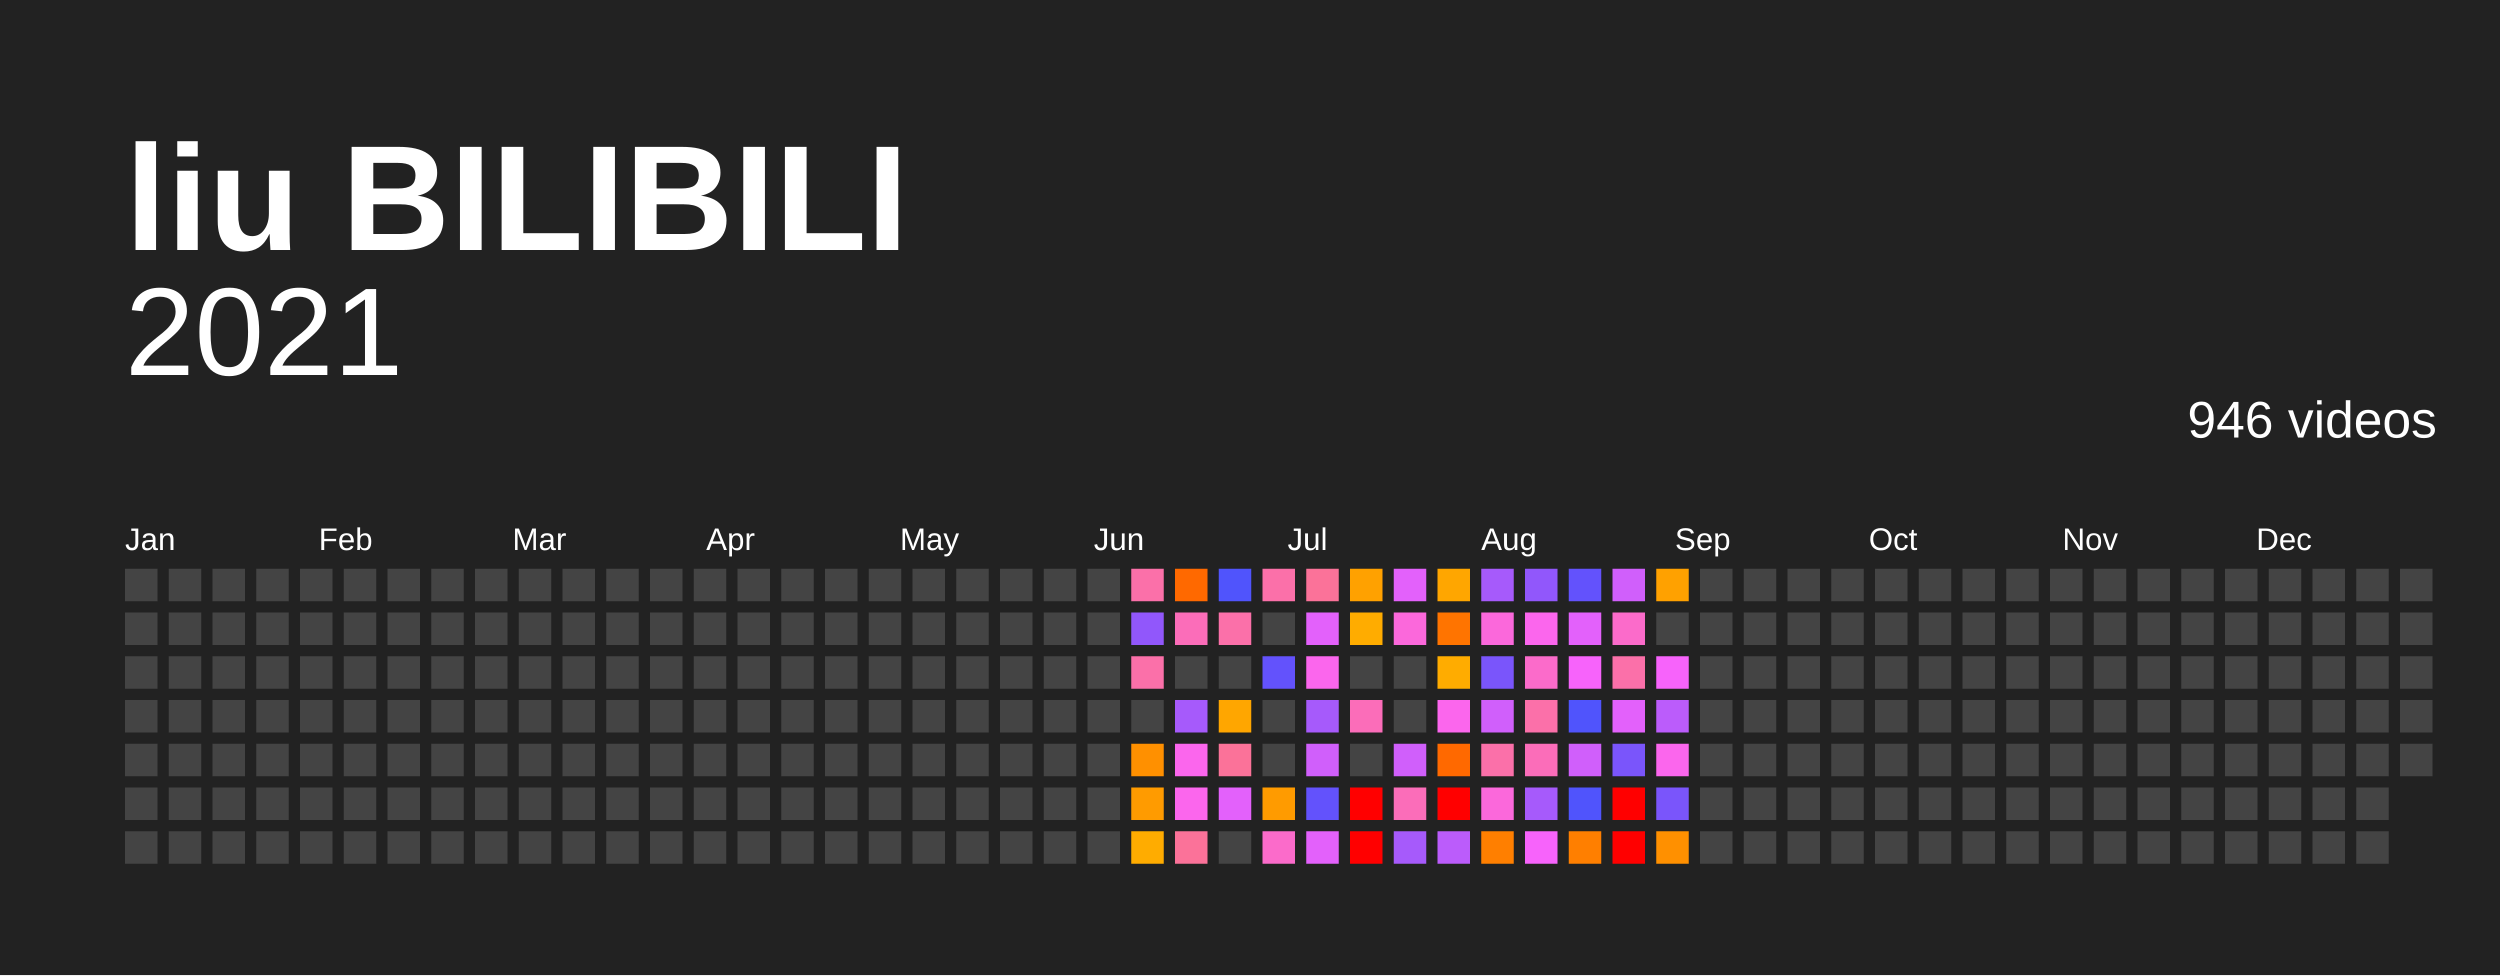
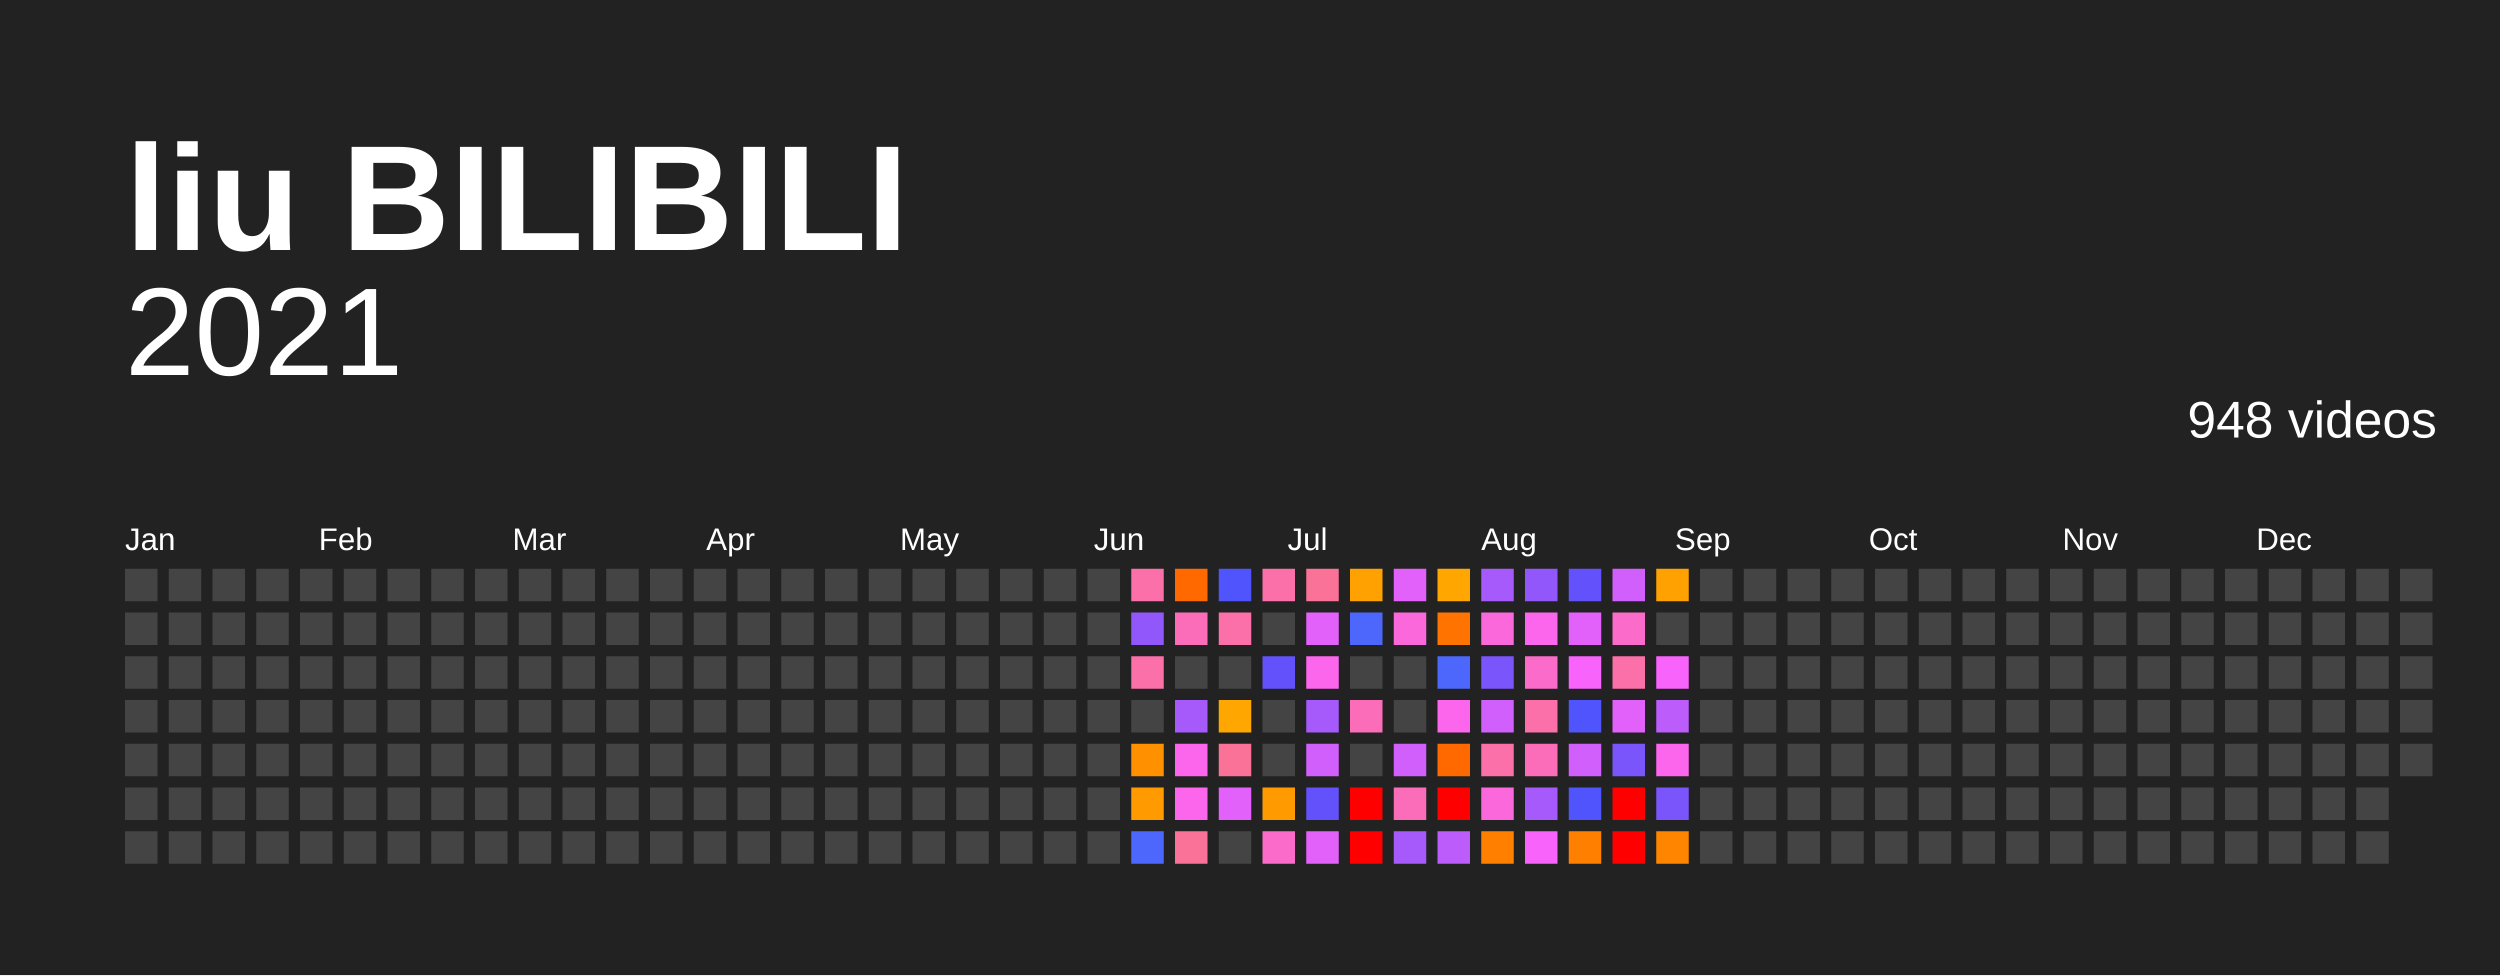
<svg xmlns="http://www.w3.org/2000/svg" baseProfile="full" height="78mm" version="1.1" viewBox="0,0,200,78" width="200mm">
  <defs />
  <rect fill="#222222" height="78" width="200" x="0" y="0" />
  <text fill="#FFFFFF" style="font-size:12px; font-family:Arial; font-weight:bold;" x="10" y="20">liu BILIBILI</text>
  <text alignment-baseline="hanging" fill="#FFFFFF" style="font-size:10.0px; font-family:Arial;" x="10" y="30">2021</text>
-   <text alignment-baseline="hanging" fill="#FFFFFF" style="font-size:4.125px; font-family:Arial;" x="175" y="35">946 videos</text>
+   <text alignment-baseline="hanging" fill="#FFFFFF" style="font-size:4.125px; font-family:Arial;" x="175" y="35">948 videos</text>
  <text fill="#FFFFFF" style="font-size:2.5px; font-family:Arial" x="10.0" y="44">Jan</text>
  <text fill="#FFFFFF" style="font-size:2.5px; font-family:Arial" x="25.5" y="44">Feb</text>
  <text fill="#FFFFFF" style="font-size:2.5px; font-family:Arial" x="41.0" y="44">Mar</text>
  <text fill="#FFFFFF" style="font-size:2.5px; font-family:Arial" x="56.5" y="44">Apr</text>
  <text fill="#FFFFFF" style="font-size:2.5px; font-family:Arial" x="72.0" y="44">May</text>
  <text fill="#FFFFFF" style="font-size:2.5px; font-family:Arial" x="87.5" y="44">Jun</text>
  <text fill="#FFFFFF" style="font-size:2.5px; font-family:Arial" x="103.0" y="44">Jul</text>
  <text fill="#FFFFFF" style="font-size:2.5px; font-family:Arial" x="118.5" y="44">Aug</text>
  <text fill="#FFFFFF" style="font-size:2.5px; font-family:Arial" x="134.0" y="44">Sep</text>
  <text fill="#FFFFFF" style="font-size:2.5px; font-family:Arial" x="149.5" y="44">Oct</text>
  <text fill="#FFFFFF" style="font-size:2.5px; font-family:Arial" x="165.0" y="44">Nov</text>
  <text fill="#FFFFFF" style="font-size:2.5px; font-family:Arial" x="180.5" y="44">Dec</text>
  <rect fill="#444444" height="2.6" width="2.6" x="10.0" y="45.5" />
  <rect fill="#444444" height="2.6" width="2.6" x="10.0" y="49.0" />
  <rect fill="#444444" height="2.6" width="2.6" x="10.0" y="52.5" />
  <rect fill="#444444" height="2.6" width="2.6" x="10.0" y="56.0" />
  <rect fill="#444444" height="2.6" width="2.6" x="10.0" y="59.5" />
  <rect fill="#444444" height="2.6" width="2.6" x="10.0" y="63.0" />
  <rect fill="#444444" height="2.6" width="2.6" x="10.0" y="66.5" />
  <rect fill="#444444" height="2.6" width="2.6" x="13.5" y="45.5" />
  <rect fill="#444444" height="2.6" width="2.6" x="13.5" y="49.0" />
  <rect fill="#444444" height="2.6" width="2.6" x="13.5" y="52.5" />
  <rect fill="#444444" height="2.6" width="2.6" x="13.5" y="56.0" />
  <rect fill="#444444" height="2.6" width="2.6" x="13.5" y="59.5" />
  <rect fill="#444444" height="2.6" width="2.6" x="13.5" y="63.0" />
  <rect fill="#444444" height="2.6" width="2.6" x="13.5" y="66.5" />
  <rect fill="#444444" height="2.6" width="2.6" x="17.0" y="45.5" />
  <rect fill="#444444" height="2.6" width="2.6" x="17.0" y="49.0" />
  <rect fill="#444444" height="2.6" width="2.6" x="17.0" y="52.5" />
  <rect fill="#444444" height="2.6" width="2.6" x="17.0" y="56.0" />
  <rect fill="#444444" height="2.6" width="2.6" x="17.0" y="59.5" />
  <rect fill="#444444" height="2.6" width="2.6" x="17.0" y="63.0" />
  <rect fill="#444444" height="2.6" width="2.6" x="17.0" y="66.5" />
  <rect fill="#444444" height="2.6" width="2.6" x="20.5" y="45.5" />
  <rect fill="#444444" height="2.6" width="2.6" x="20.5" y="49.0" />
  <rect fill="#444444" height="2.6" width="2.6" x="20.5" y="52.5" />
  <rect fill="#444444" height="2.6" width="2.6" x="20.5" y="56.0" />
  <rect fill="#444444" height="2.6" width="2.6" x="20.5" y="59.5" />
  <rect fill="#444444" height="2.6" width="2.6" x="20.5" y="63.0" />
  <rect fill="#444444" height="2.6" width="2.6" x="20.5" y="66.5" />
  <rect fill="#444444" height="2.6" width="2.6" x="24.0" y="45.5" />
  <rect fill="#444444" height="2.6" width="2.6" x="24.0" y="49.0" />
  <rect fill="#444444" height="2.6" width="2.6" x="24.0" y="52.5" />
  <rect fill="#444444" height="2.6" width="2.6" x="24.0" y="56.0" />
  <rect fill="#444444" height="2.6" width="2.6" x="24.0" y="59.5" />
  <rect fill="#444444" height="2.6" width="2.6" x="24.0" y="63.0" />
  <rect fill="#444444" height="2.6" width="2.6" x="24.0" y="66.5" />
  <rect fill="#444444" height="2.6" width="2.6" x="27.5" y="45.5" />
  <rect fill="#444444" height="2.6" width="2.6" x="27.5" y="49.0" />
  <rect fill="#444444" height="2.6" width="2.6" x="27.5" y="52.5" />
  <rect fill="#444444" height="2.6" width="2.6" x="27.5" y="56.0" />
  <rect fill="#444444" height="2.6" width="2.6" x="27.5" y="59.5" />
  <rect fill="#444444" height="2.6" width="2.6" x="27.5" y="63.0" />
  <rect fill="#444444" height="2.6" width="2.6" x="27.5" y="66.5" />
  <rect fill="#444444" height="2.6" width="2.6" x="31.0" y="45.5" />
  <rect fill="#444444" height="2.6" width="2.6" x="31.0" y="49.0" />
  <rect fill="#444444" height="2.6" width="2.6" x="31.0" y="52.5" />
  <rect fill="#444444" height="2.6" width="2.6" x="31.0" y="56.0" />
  <rect fill="#444444" height="2.6" width="2.6" x="31.0" y="59.5" />
  <rect fill="#444444" height="2.6" width="2.6" x="31.0" y="63.0" />
  <rect fill="#444444" height="2.6" width="2.6" x="31.0" y="66.5" />
  <rect fill="#444444" height="2.6" width="2.6" x="34.5" y="45.5" />
  <rect fill="#444444" height="2.6" width="2.6" x="34.5" y="49.0" />
  <rect fill="#444444" height="2.6" width="2.6" x="34.5" y="52.5" />
  <rect fill="#444444" height="2.6" width="2.6" x="34.5" y="56.0" />
  <rect fill="#444444" height="2.6" width="2.6" x="34.5" y="59.5" />
  <rect fill="#444444" height="2.6" width="2.6" x="34.5" y="63.0" />
  <rect fill="#444444" height="2.6" width="2.6" x="34.5" y="66.5" />
  <rect fill="#444444" height="2.6" width="2.6" x="38.0" y="45.5" />
  <rect fill="#444444" height="2.6" width="2.6" x="38.0" y="49.0" />
  <rect fill="#444444" height="2.6" width="2.6" x="38.0" y="52.5" />
  <rect fill="#444444" height="2.6" width="2.6" x="38.0" y="56.0" />
  <rect fill="#444444" height="2.6" width="2.6" x="38.0" y="59.5" />
  <rect fill="#444444" height="2.6" width="2.6" x="38.0" y="63.0" />
  <rect fill="#444444" height="2.6" width="2.6" x="38.0" y="66.5" />
  <rect fill="#444444" height="2.6" width="2.6" x="41.5" y="45.5" />
  <rect fill="#444444" height="2.6" width="2.6" x="41.5" y="49.0" />
  <rect fill="#444444" height="2.6" width="2.6" x="41.5" y="52.5" />
  <rect fill="#444444" height="2.6" width="2.6" x="41.5" y="56.0" />
  <rect fill="#444444" height="2.6" width="2.6" x="41.5" y="59.5" />
  <rect fill="#444444" height="2.6" width="2.6" x="41.5" y="63.0" />
  <rect fill="#444444" height="2.6" width="2.6" x="41.5" y="66.5" />
  <rect fill="#444444" height="2.6" width="2.6" x="45.0" y="45.5" />
  <rect fill="#444444" height="2.6" width="2.6" x="45.0" y="49.0" />
  <rect fill="#444444" height="2.6" width="2.6" x="45.0" y="52.5" />
  <rect fill="#444444" height="2.6" width="2.6" x="45.0" y="56.0" />
  <rect fill="#444444" height="2.6" width="2.6" x="45.0" y="59.5" />
  <rect fill="#444444" height="2.6" width="2.6" x="45.0" y="63.0" />
  <rect fill="#444444" height="2.6" width="2.6" x="45.0" y="66.5" />
  <rect fill="#444444" height="2.6" width="2.6" x="48.5" y="45.5" />
  <rect fill="#444444" height="2.6" width="2.6" x="48.5" y="49.0" />
  <rect fill="#444444" height="2.6" width="2.6" x="48.5" y="52.5" />
  <rect fill="#444444" height="2.6" width="2.6" x="48.5" y="56.0" />
  <rect fill="#444444" height="2.6" width="2.6" x="48.5" y="59.5" />
  <rect fill="#444444" height="2.6" width="2.6" x="48.5" y="63.0" />
  <rect fill="#444444" height="2.6" width="2.6" x="48.5" y="66.5" />
  <rect fill="#444444" height="2.6" width="2.6" x="52.0" y="45.5" />
  <rect fill="#444444" height="2.6" width="2.6" x="52.0" y="49.0" />
  <rect fill="#444444" height="2.6" width="2.6" x="52.0" y="52.5" />
  <rect fill="#444444" height="2.6" width="2.6" x="52.0" y="56.0" />
  <rect fill="#444444" height="2.6" width="2.6" x="52.0" y="59.5" />
  <rect fill="#444444" height="2.6" width="2.6" x="52.0" y="63.0" />
  <rect fill="#444444" height="2.6" width="2.6" x="52.0" y="66.5" />
  <rect fill="#444444" height="2.6" width="2.6" x="55.5" y="45.5" />
  <rect fill="#444444" height="2.6" width="2.6" x="55.5" y="49.0" />
  <rect fill="#444444" height="2.6" width="2.6" x="55.5" y="52.5" />
  <rect fill="#444444" height="2.6" width="2.6" x="55.5" y="56.0" />
  <rect fill="#444444" height="2.6" width="2.6" x="55.5" y="59.5" />
  <rect fill="#444444" height="2.6" width="2.6" x="55.5" y="63.0" />
  <rect fill="#444444" height="2.6" width="2.6" x="55.5" y="66.5" />
  <rect fill="#444444" height="2.6" width="2.6" x="59.0" y="45.5" />
  <rect fill="#444444" height="2.6" width="2.6" x="59.0" y="49.0" />
  <rect fill="#444444" height="2.6" width="2.6" x="59.0" y="52.5" />
  <rect fill="#444444" height="2.6" width="2.6" x="59.0" y="56.0" />
  <rect fill="#444444" height="2.6" width="2.6" x="59.0" y="59.5" />
  <rect fill="#444444" height="2.6" width="2.6" x="59.0" y="63.0" />
  <rect fill="#444444" height="2.6" width="2.6" x="59.0" y="66.5" />
  <rect fill="#444444" height="2.6" width="2.6" x="62.5" y="45.5" />
  <rect fill="#444444" height="2.6" width="2.6" x="62.5" y="49.0" />
  <rect fill="#444444" height="2.6" width="2.6" x="62.5" y="52.5" />
  <rect fill="#444444" height="2.6" width="2.6" x="62.5" y="56.0" />
  <rect fill="#444444" height="2.6" width="2.6" x="62.5" y="59.5" />
  <rect fill="#444444" height="2.6" width="2.6" x="62.5" y="63.0" />
  <rect fill="#444444" height="2.6" width="2.6" x="62.5" y="66.5" />
  <rect fill="#444444" height="2.6" width="2.6" x="66.0" y="45.5" />
  <rect fill="#444444" height="2.6" width="2.6" x="66.0" y="49.0" />
  <rect fill="#444444" height="2.6" width="2.6" x="66.0" y="52.5" />
  <rect fill="#444444" height="2.6" width="2.6" x="66.0" y="56.0" />
  <rect fill="#444444" height="2.6" width="2.6" x="66.0" y="59.5" />
  <rect fill="#444444" height="2.6" width="2.6" x="66.0" y="63.0" />
  <rect fill="#444444" height="2.6" width="2.6" x="66.0" y="66.5" />
  <rect fill="#444444" height="2.6" width="2.6" x="69.5" y="45.5" />
  <rect fill="#444444" height="2.6" width="2.6" x="69.5" y="49.0" />
  <rect fill="#444444" height="2.6" width="2.6" x="69.5" y="52.5" />
  <rect fill="#444444" height="2.6" width="2.6" x="69.5" y="56.0" />
  <rect fill="#444444" height="2.6" width="2.6" x="69.5" y="59.5" />
  <rect fill="#444444" height="2.6" width="2.6" x="69.5" y="63.0" />
  <rect fill="#444444" height="2.6" width="2.6" x="69.5" y="66.5" />
  <rect fill="#444444" height="2.6" width="2.6" x="73.0" y="45.5" />
  <rect fill="#444444" height="2.6" width="2.6" x="73.0" y="49.0" />
  <rect fill="#444444" height="2.6" width="2.6" x="73.0" y="52.5" />
  <rect fill="#444444" height="2.6" width="2.6" x="73.0" y="56.0" />
  <rect fill="#444444" height="2.6" width="2.6" x="73.0" y="59.5" />
  <rect fill="#444444" height="2.6" width="2.6" x="73.0" y="63.0" />
  <rect fill="#444444" height="2.6" width="2.6" x="73.0" y="66.5" />
  <rect fill="#444444" height="2.6" width="2.6" x="76.5" y="45.5" />
  <rect fill="#444444" height="2.6" width="2.6" x="76.5" y="49.0" />
  <rect fill="#444444" height="2.6" width="2.6" x="76.5" y="52.5" />
  <rect fill="#444444" height="2.6" width="2.6" x="76.5" y="56.0" />
  <rect fill="#444444" height="2.6" width="2.6" x="76.5" y="59.5" />
  <rect fill="#444444" height="2.6" width="2.6" x="76.5" y="63.0" />
  <rect fill="#444444" height="2.6" width="2.6" x="76.5" y="66.5" />
  <rect fill="#444444" height="2.6" width="2.6" x="80.0" y="45.5" />
  <rect fill="#444444" height="2.6" width="2.6" x="80.0" y="49.0" />
  <rect fill="#444444" height="2.6" width="2.6" x="80.0" y="52.5" />
  <rect fill="#444444" height="2.6" width="2.6" x="80.0" y="56.0" />
  <rect fill="#444444" height="2.6" width="2.6" x="80.0" y="59.5" />
  <rect fill="#444444" height="2.6" width="2.6" x="80.0" y="63.0" />
  <rect fill="#444444" height="2.6" width="2.6" x="80.0" y="66.5" />
  <rect fill="#444444" height="2.6" width="2.6" x="83.5" y="45.5" />
  <rect fill="#444444" height="2.6" width="2.6" x="83.5" y="49.0" />
  <rect fill="#444444" height="2.6" width="2.6" x="83.5" y="52.5" />
  <rect fill="#444444" height="2.6" width="2.6" x="83.5" y="56.0" />
  <rect fill="#444444" height="2.6" width="2.6" x="83.5" y="59.5" />
  <rect fill="#444444" height="2.6" width="2.6" x="83.5" y="63.0" />
  <rect fill="#444444" height="2.6" width="2.6" x="83.5" y="66.5" />
  <rect fill="#444444" height="2.6" width="2.6" x="87.0" y="45.5" />
  <rect fill="#444444" height="2.6" width="2.6" x="87.0" y="49.0" />
  <rect fill="#444444" height="2.6" width="2.6" x="87.0" y="52.5" />
  <rect fill="#444444" height="2.6" width="2.6" x="87.0" y="56.0" />
  <rect fill="#444444" height="2.6" width="2.6" x="87.0" y="59.5" />
  <rect fill="#444444" height="2.6" width="2.6" x="87.0" y="63.0" />
  <rect fill="#444444" height="2.6" width="2.6" x="87.0" y="66.5" />
  <rect fill="#fb70a9" height="2.6" width="2.6" x="90.5" y="45.5" />
  <rect fill="#9157fb" height="2.6" width="2.6" x="90.5" y="49.0" />
  <rect fill="#fb70a9" height="2.6" width="2.6" x="90.5" y="52.5" />
  <rect fill="#444444" height="2.6" width="2.6" x="90.5" y="56.0" />
  <rect fill="#ff9000" height="2.6" width="2.6" x="90.5" y="59.5" />
  <rect fill="#ff9b00" height="2.6" width="2.6" x="90.5" y="63.0" />
-   <rect fill="#ffac00" height="2.6" width="2.6" x="90.5" y="66.5" />
+   <rect fill="#4d67fc" height="2.6" width="2.6" x="90.5" y="66.5" />
  <rect fill="#ff6900" height="2.6" width="2.6" x="94.0" y="45.5" />
  <rect fill="#fb6db9" height="2.6" width="2.6" x="94.0" y="49.0" />
  <rect fill="#444444" height="2.6" width="2.6" x="94.0" y="52.5" />
  <rect fill="#a65afb" height="2.6" width="2.6" x="94.0" y="56.0" />
  <rect fill="#fb66ed" height="2.6" width="2.6" x="94.0" y="59.5" />
  <rect fill="#fb66ed" height="2.6" width="2.6" x="94.0" y="63.0" />
  <rect fill="#fb7299" height="2.6" width="2.6" x="94.0" y="66.5" />
  <rect fill="#5054fc" height="2.6" width="2.6" x="97.5" y="45.5" />
  <rect fill="#fb70a9" height="2.6" width="2.6" x="97.5" y="49.0" />
  <rect fill="#444444" height="2.6" width="2.6" x="97.5" y="52.5" />
  <rect fill="#ffa600" height="2.6" width="2.6" x="97.5" y="56.0" />
  <rect fill="#fb7299" height="2.6" width="2.6" x="97.5" y="59.5" />
  <rect fill="#e361fb" height="2.6" width="2.6" x="97.5" y="63.0" />
  <rect fill="#444444" height="2.6" width="2.6" x="97.5" y="66.5" />
  <rect fill="#fb70a9" height="2.6" width="2.6" x="101.0" y="45.5" />
  <rect fill="#444444" height="2.6" width="2.6" x="101.0" y="49.0" />
  <rect fill="#6352fc" height="2.6" width="2.6" x="101.0" y="52.5" />
  <rect fill="#444444" height="2.6" width="2.6" x="101.0" y="56.0" />
  <rect fill="#444444" height="2.6" width="2.6" x="101.0" y="59.5" />
  <rect fill="#ff9b00" height="2.6" width="2.6" x="101.0" y="63.0" />
  <rect fill="#fb6bca" height="2.6" width="2.6" x="101.0" y="66.5" />
  <rect fill="#fb7299" height="2.6" width="2.6" x="104.5" y="45.5" />
  <rect fill="#e361fb" height="2.6" width="2.6" x="104.5" y="49.0" />
  <rect fill="#fb66ed" height="2.6" width="2.6" x="104.5" y="52.5" />
  <rect fill="#a65afb" height="2.6" width="2.6" x="104.5" y="56.0" />
  <rect fill="#d05ffb" height="2.6" width="2.6" x="104.5" y="59.5" />
  <rect fill="#6352fc" height="2.6" width="2.6" x="104.5" y="63.0" />
  <rect fill="#e361fb" height="2.6" width="2.6" x="104.5" y="66.5" />
  <rect fill="#ffa100" height="2.6" width="2.6" x="108.0" y="45.5" />
-   <rect fill="#ffac00" height="2.6" width="2.6" x="108.0" y="49.0" />
+   <rect fill="#4d67fc" height="2.6" width="2.6" x="108.0" y="49.0" />
  <rect fill="#444444" height="2.6" width="2.6" x="108.0" y="52.5" />
  <rect fill="#fb6db9" height="2.6" width="2.6" x="108.0" y="56.0" />
  <rect fill="#444444" height="2.6" width="2.6" x="108.0" y="59.5" />
  <rect fill="red" height="2.6" width="2.6" x="108.0" y="63.0" />
  <rect fill="red" height="2.6" width="2.6" x="108.0" y="66.5" />
  <rect fill="#e361fb" height="2.6" width="2.6" x="111.5" y="45.5" />
  <rect fill="#fb68db" height="2.6" width="2.6" x="111.5" y="49.0" />
  <rect fill="#444444" height="2.6" width="2.6" x="111.5" y="52.5" />
  <rect fill="#444444" height="2.6" width="2.6" x="111.5" y="56.0" />
  <rect fill="#d05ffb" height="2.6" width="2.6" x="111.5" y="59.5" />
  <rect fill="#fb6db9" height="2.6" width="2.6" x="111.5" y="63.0" />
  <rect fill="#a65afb" height="2.6" width="2.6" x="111.5" y="66.5" />
  <rect fill="#ffa600" height="2.6" width="2.6" x="115.0" y="45.5" />
  <rect fill="#ff7400" height="2.6" width="2.6" x="115.0" y="49.0" />
-   <rect fill="#ffac00" height="2.6" width="2.6" x="115.0" y="52.5" />
+   <rect fill="#4d67fc" height="2.6" width="2.6" x="115.0" y="52.5" />
  <rect fill="#fb66ed" height="2.6" width="2.6" x="115.0" y="56.0" />
  <rect fill="#ff6900" height="2.6" width="2.6" x="115.0" y="59.5" />
  <rect fill="red" height="2.6" width="2.6" x="115.0" y="63.0" />
  <rect fill="#bb5cfb" height="2.6" width="2.6" x="115.0" y="66.5" />
  <rect fill="#a65afb" height="2.6" width="2.6" x="118.5" y="45.5" />
  <rect fill="#fb68db" height="2.6" width="2.6" x="118.5" y="49.0" />
  <rect fill="#7a55fb" height="2.6" width="2.6" x="118.5" y="52.5" />
  <rect fill="#d05ffb" height="2.6" width="2.6" x="118.5" y="56.0" />
  <rect fill="#fb70a9" height="2.6" width="2.6" x="118.5" y="59.5" />
  <rect fill="#fb68db" height="2.6" width="2.6" x="118.5" y="63.0" />
  <rect fill="#ff7f00" height="2.6" width="2.6" x="118.5" y="66.5" />
  <rect fill="#9157fb" height="2.6" width="2.6" x="122.0" y="45.5" />
  <rect fill="#fb66ed" height="2.6" width="2.6" x="122.0" y="49.0" />
  <rect fill="#fb6bca" height="2.6" width="2.6" x="122.0" y="52.5" />
  <rect fill="#fb70a9" height="2.6" width="2.6" x="122.0" y="56.0" />
  <rect fill="#fb6db9" height="2.6" width="2.6" x="122.0" y="59.5" />
  <rect fill="#a65afb" height="2.6" width="2.6" x="122.0" y="63.0" />
  <rect fill="#f763fb" height="2.6" width="2.6" x="122.0" y="66.5" />
  <rect fill="#6352fc" height="2.6" width="2.6" x="125.5" y="45.5" />
  <rect fill="#e361fb" height="2.6" width="2.6" x="125.5" y="49.0" />
  <rect fill="#f763fb" height="2.6" width="2.6" x="125.5" y="52.5" />
  <rect fill="#5054fc" height="2.6" width="2.6" x="125.5" y="56.0" />
  <rect fill="#d05ffb" height="2.6" width="2.6" x="125.5" y="59.5" />
  <rect fill="#5054fc" height="2.6" width="2.6" x="125.5" y="63.0" />
  <rect fill="#ff7f00" height="2.6" width="2.6" x="125.5" y="66.5" />
  <rect fill="#d05ffb" height="2.6" width="2.6" x="129.0" y="45.5" />
  <rect fill="#fb6bca" height="2.6" width="2.6" x="129.0" y="49.0" />
  <rect fill="#fb70a9" height="2.6" width="2.6" x="129.0" y="52.5" />
  <rect fill="#e361fb" height="2.6" width="2.6" x="129.0" y="56.0" />
  <rect fill="#7a55fb" height="2.6" width="2.6" x="129.0" y="59.5" />
  <rect fill="red" height="2.6" width="2.6" x="129.0" y="63.0" />
  <rect fill="red" height="2.6" width="2.6" x="129.0" y="66.5" />
  <rect fill="#ffa100" height="2.6" width="2.6" x="132.5" y="45.5" />
  <rect fill="#444444" height="2.6" width="2.6" x="132.5" y="49.0" />
  <rect fill="#f763fb" height="2.6" width="2.6" x="132.5" y="52.5" />
  <rect fill="#bb5cfb" height="2.6" width="2.6" x="132.5" y="56.0" />
  <rect fill="#fb66ed" height="2.6" width="2.6" x="132.5" y="59.5" />
  <rect fill="#7a55fb" height="2.6" width="2.6" x="132.5" y="63.0" />
-   <rect fill="#ff9000" height="2.6" width="2.6" x="132.5" y="66.5" />
+   <rect fill="#ff8500" height="2.6" width="2.6" x="132.5" y="66.5" />
  <rect fill="#444444" height="2.6" width="2.6" x="136.0" y="45.5" />
  <rect fill="#444444" height="2.6" width="2.6" x="136.0" y="49.0" />
  <rect fill="#444444" height="2.6" width="2.6" x="136.0" y="52.5" />
  <rect fill="#444444" height="2.6" width="2.6" x="136.0" y="56.0" />
  <rect fill="#444444" height="2.6" width="2.6" x="136.0" y="59.5" />
  <rect fill="#444444" height="2.6" width="2.6" x="136.0" y="63.0" />
  <rect fill="#444444" height="2.6" width="2.6" x="136.0" y="66.5" />
  <rect fill="#444444" height="2.6" width="2.6" x="139.5" y="45.5" />
  <rect fill="#444444" height="2.6" width="2.6" x="139.5" y="49.0" />
  <rect fill="#444444" height="2.6" width="2.6" x="139.5" y="52.5" />
  <rect fill="#444444" height="2.6" width="2.6" x="139.5" y="56.0" />
  <rect fill="#444444" height="2.6" width="2.6" x="139.5" y="59.5" />
  <rect fill="#444444" height="2.6" width="2.6" x="139.5" y="63.0" />
  <rect fill="#444444" height="2.6" width="2.6" x="139.5" y="66.5" />
  <rect fill="#444444" height="2.6" width="2.6" x="143.0" y="45.5" />
  <rect fill="#444444" height="2.6" width="2.6" x="143.0" y="49.0" />
  <rect fill="#444444" height="2.6" width="2.6" x="143.0" y="52.5" />
  <rect fill="#444444" height="2.6" width="2.6" x="143.0" y="56.0" />
  <rect fill="#444444" height="2.6" width="2.6" x="143.0" y="59.5" />
  <rect fill="#444444" height="2.6" width="2.6" x="143.0" y="63.0" />
  <rect fill="#444444" height="2.6" width="2.6" x="143.0" y="66.5" />
  <rect fill="#444444" height="2.6" width="2.6" x="146.5" y="45.5" />
  <rect fill="#444444" height="2.6" width="2.6" x="146.5" y="49.0" />
  <rect fill="#444444" height="2.6" width="2.6" x="146.5" y="52.5" />
  <rect fill="#444444" height="2.6" width="2.6" x="146.5" y="56.0" />
  <rect fill="#444444" height="2.6" width="2.6" x="146.5" y="59.5" />
  <rect fill="#444444" height="2.6" width="2.6" x="146.5" y="63.0" />
  <rect fill="#444444" height="2.6" width="2.6" x="146.5" y="66.5" />
  <rect fill="#444444" height="2.6" width="2.6" x="150.0" y="45.5" />
  <rect fill="#444444" height="2.6" width="2.6" x="150.0" y="49.0" />
  <rect fill="#444444" height="2.6" width="2.6" x="150.0" y="52.5" />
  <rect fill="#444444" height="2.6" width="2.6" x="150.0" y="56.0" />
  <rect fill="#444444" height="2.6" width="2.6" x="150.0" y="59.5" />
  <rect fill="#444444" height="2.6" width="2.6" x="150.0" y="63.0" />
  <rect fill="#444444" height="2.6" width="2.6" x="150.0" y="66.5" />
  <rect fill="#444444" height="2.6" width="2.6" x="153.5" y="45.5" />
  <rect fill="#444444" height="2.6" width="2.6" x="153.5" y="49.0" />
  <rect fill="#444444" height="2.6" width="2.6" x="153.5" y="52.5" />
  <rect fill="#444444" height="2.6" width="2.6" x="153.5" y="56.0" />
  <rect fill="#444444" height="2.6" width="2.6" x="153.5" y="59.5" />
  <rect fill="#444444" height="2.6" width="2.6" x="153.5" y="63.0" />
  <rect fill="#444444" height="2.6" width="2.6" x="153.5" y="66.5" />
  <rect fill="#444444" height="2.6" width="2.6" x="157.0" y="45.5" />
  <rect fill="#444444" height="2.6" width="2.6" x="157.0" y="49.0" />
  <rect fill="#444444" height="2.6" width="2.6" x="157.0" y="52.5" />
  <rect fill="#444444" height="2.6" width="2.6" x="157.0" y="56.0" />
  <rect fill="#444444" height="2.6" width="2.6" x="157.0" y="59.5" />
  <rect fill="#444444" height="2.6" width="2.6" x="157.0" y="63.0" />
  <rect fill="#444444" height="2.6" width="2.6" x="157.0" y="66.5" />
  <rect fill="#444444" height="2.6" width="2.6" x="160.5" y="45.5" />
  <rect fill="#444444" height="2.6" width="2.6" x="160.5" y="49.0" />
  <rect fill="#444444" height="2.6" width="2.6" x="160.5" y="52.5" />
  <rect fill="#444444" height="2.6" width="2.6" x="160.5" y="56.0" />
  <rect fill="#444444" height="2.6" width="2.6" x="160.5" y="59.5" />
  <rect fill="#444444" height="2.6" width="2.6" x="160.5" y="63.0" />
  <rect fill="#444444" height="2.6" width="2.6" x="160.5" y="66.5" />
  <rect fill="#444444" height="2.6" width="2.6" x="164.0" y="45.5" />
  <rect fill="#444444" height="2.6" width="2.6" x="164.0" y="49.0" />
  <rect fill="#444444" height="2.6" width="2.6" x="164.0" y="52.5" />
  <rect fill="#444444" height="2.6" width="2.6" x="164.0" y="56.0" />
  <rect fill="#444444" height="2.6" width="2.6" x="164.0" y="59.5" />
  <rect fill="#444444" height="2.6" width="2.6" x="164.0" y="63.0" />
  <rect fill="#444444" height="2.6" width="2.6" x="164.0" y="66.5" />
  <rect fill="#444444" height="2.6" width="2.6" x="167.5" y="45.5" />
  <rect fill="#444444" height="2.6" width="2.6" x="167.5" y="49.0" />
  <rect fill="#444444" height="2.6" width="2.6" x="167.5" y="52.5" />
  <rect fill="#444444" height="2.6" width="2.6" x="167.5" y="56.0" />
  <rect fill="#444444" height="2.6" width="2.6" x="167.5" y="59.5" />
  <rect fill="#444444" height="2.6" width="2.6" x="167.5" y="63.0" />
  <rect fill="#444444" height="2.6" width="2.6" x="167.5" y="66.5" />
  <rect fill="#444444" height="2.6" width="2.6" x="171.0" y="45.5" />
  <rect fill="#444444" height="2.6" width="2.6" x="171.0" y="49.0" />
  <rect fill="#444444" height="2.6" width="2.6" x="171.0" y="52.5" />
  <rect fill="#444444" height="2.6" width="2.6" x="171.0" y="56.0" />
  <rect fill="#444444" height="2.6" width="2.6" x="171.0" y="59.5" />
  <rect fill="#444444" height="2.6" width="2.6" x="171.0" y="63.0" />
  <rect fill="#444444" height="2.6" width="2.6" x="171.0" y="66.5" />
  <rect fill="#444444" height="2.6" width="2.6" x="174.5" y="45.5" />
  <rect fill="#444444" height="2.6" width="2.6" x="174.5" y="49.0" />
  <rect fill="#444444" height="2.6" width="2.6" x="174.5" y="52.5" />
  <rect fill="#444444" height="2.6" width="2.6" x="174.5" y="56.0" />
  <rect fill="#444444" height="2.6" width="2.6" x="174.5" y="59.5" />
  <rect fill="#444444" height="2.6" width="2.6" x="174.5" y="63.0" />
  <rect fill="#444444" height="2.6" width="2.6" x="174.5" y="66.5" />
  <rect fill="#444444" height="2.6" width="2.6" x="178.0" y="45.5" />
  <rect fill="#444444" height="2.6" width="2.6" x="178.0" y="49.0" />
  <rect fill="#444444" height="2.6" width="2.6" x="178.0" y="52.5" />
  <rect fill="#444444" height="2.6" width="2.6" x="178.0" y="56.0" />
  <rect fill="#444444" height="2.6" width="2.6" x="178.0" y="59.5" />
  <rect fill="#444444" height="2.6" width="2.6" x="178.0" y="63.0" />
  <rect fill="#444444" height="2.6" width="2.6" x="178.0" y="66.5" />
  <rect fill="#444444" height="2.6" width="2.6" x="181.5" y="45.5" />
  <rect fill="#444444" height="2.6" width="2.6" x="181.5" y="49.0" />
  <rect fill="#444444" height="2.6" width="2.6" x="181.5" y="52.5" />
  <rect fill="#444444" height="2.6" width="2.6" x="181.5" y="56.0" />
  <rect fill="#444444" height="2.6" width="2.6" x="181.5" y="59.5" />
  <rect fill="#444444" height="2.6" width="2.6" x="181.5" y="63.0" />
  <rect fill="#444444" height="2.6" width="2.6" x="181.5" y="66.5" />
  <rect fill="#444444" height="2.6" width="2.6" x="185.0" y="45.5" />
  <rect fill="#444444" height="2.6" width="2.6" x="185.0" y="49.0" />
  <rect fill="#444444" height="2.6" width="2.6" x="185.0" y="52.5" />
  <rect fill="#444444" height="2.6" width="2.6" x="185.0" y="56.0" />
  <rect fill="#444444" height="2.6" width="2.6" x="185.0" y="59.5" />
  <rect fill="#444444" height="2.6" width="2.6" x="185.0" y="63.0" />
  <rect fill="#444444" height="2.6" width="2.6" x="185.0" y="66.5" />
  <rect fill="#444444" height="2.6" width="2.6" x="188.5" y="45.5" />
  <rect fill="#444444" height="2.6" width="2.6" x="188.5" y="49.0" />
  <rect fill="#444444" height="2.6" width="2.6" x="188.5" y="52.5" />
  <rect fill="#444444" height="2.6" width="2.6" x="188.5" y="56.0" />
  <rect fill="#444444" height="2.6" width="2.6" x="188.5" y="59.5" />
  <rect fill="#444444" height="2.6" width="2.6" x="188.5" y="63.0" />
  <rect fill="#444444" height="2.6" width="2.6" x="188.5" y="66.5" />
  <rect fill="#444444" height="2.6" width="2.6" x="192.0" y="45.5" />
  <rect fill="#444444" height="2.6" width="2.6" x="192.0" y="49.0" />
  <rect fill="#444444" height="2.6" width="2.6" x="192.0" y="52.5" />
  <rect fill="#444444" height="2.6" width="2.6" x="192.0" y="56.0" />
  <rect fill="#444444" height="2.6" width="2.6" x="192.0" y="59.5" />
</svg>
